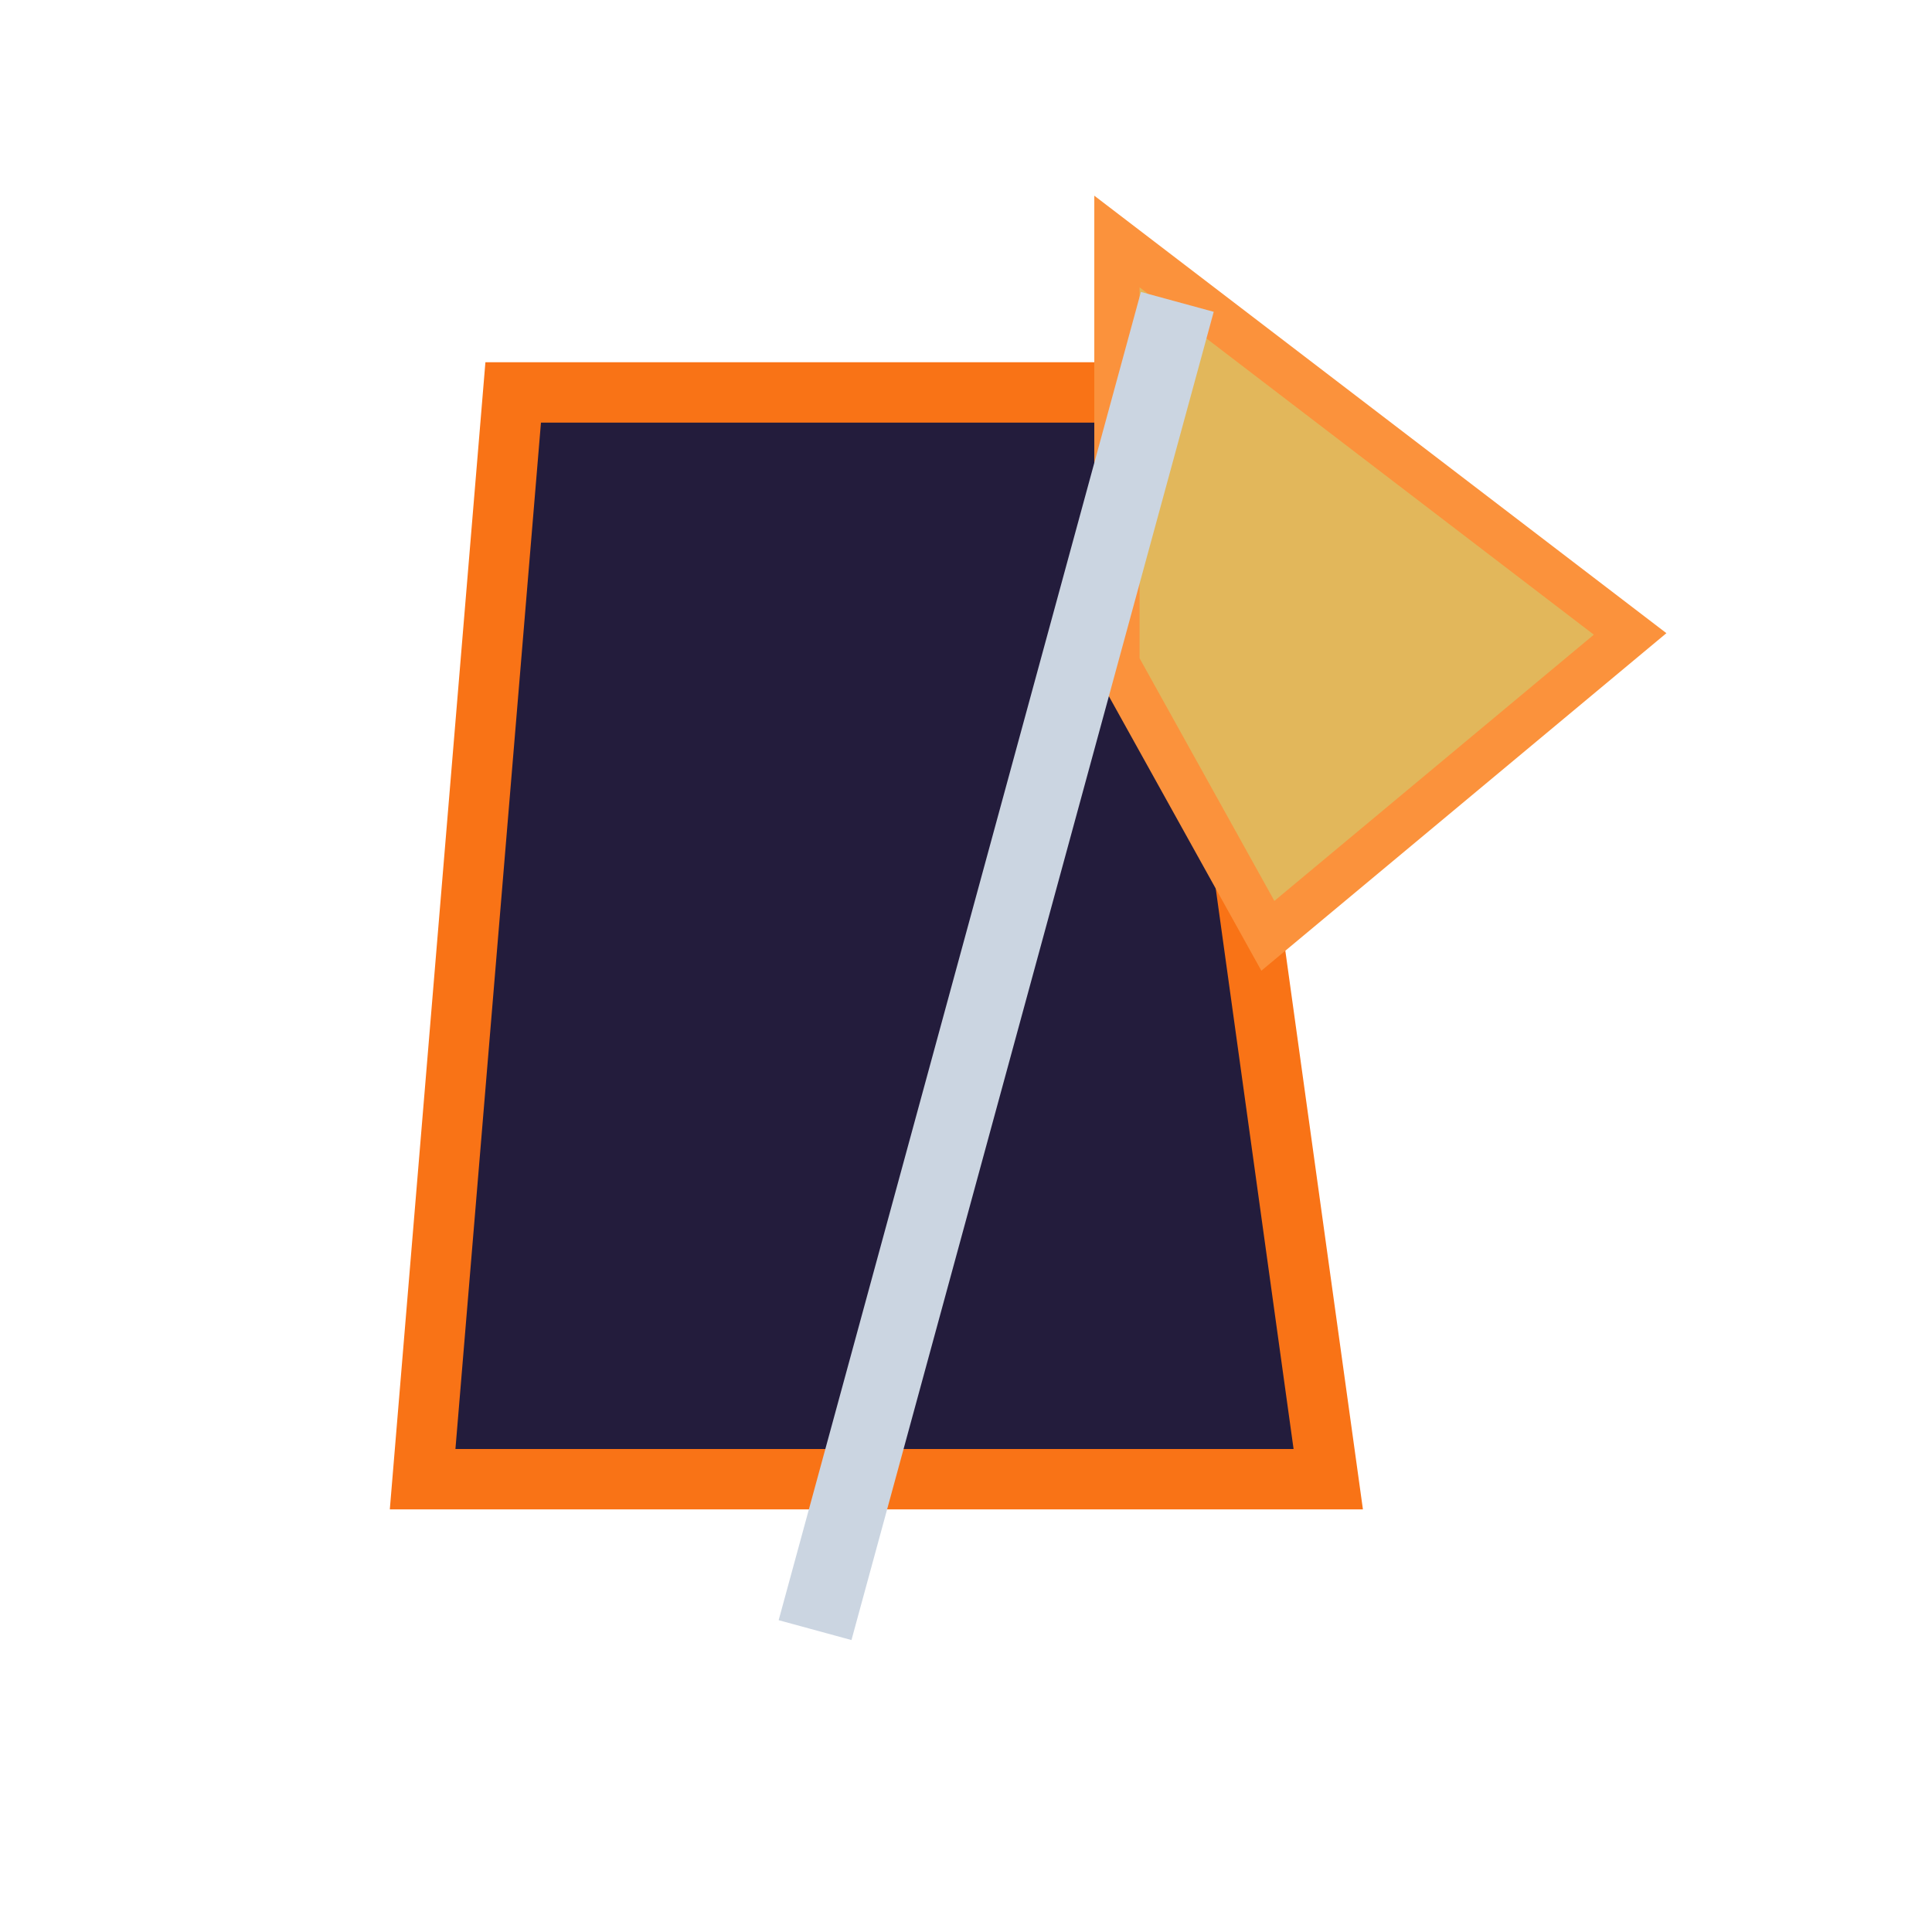
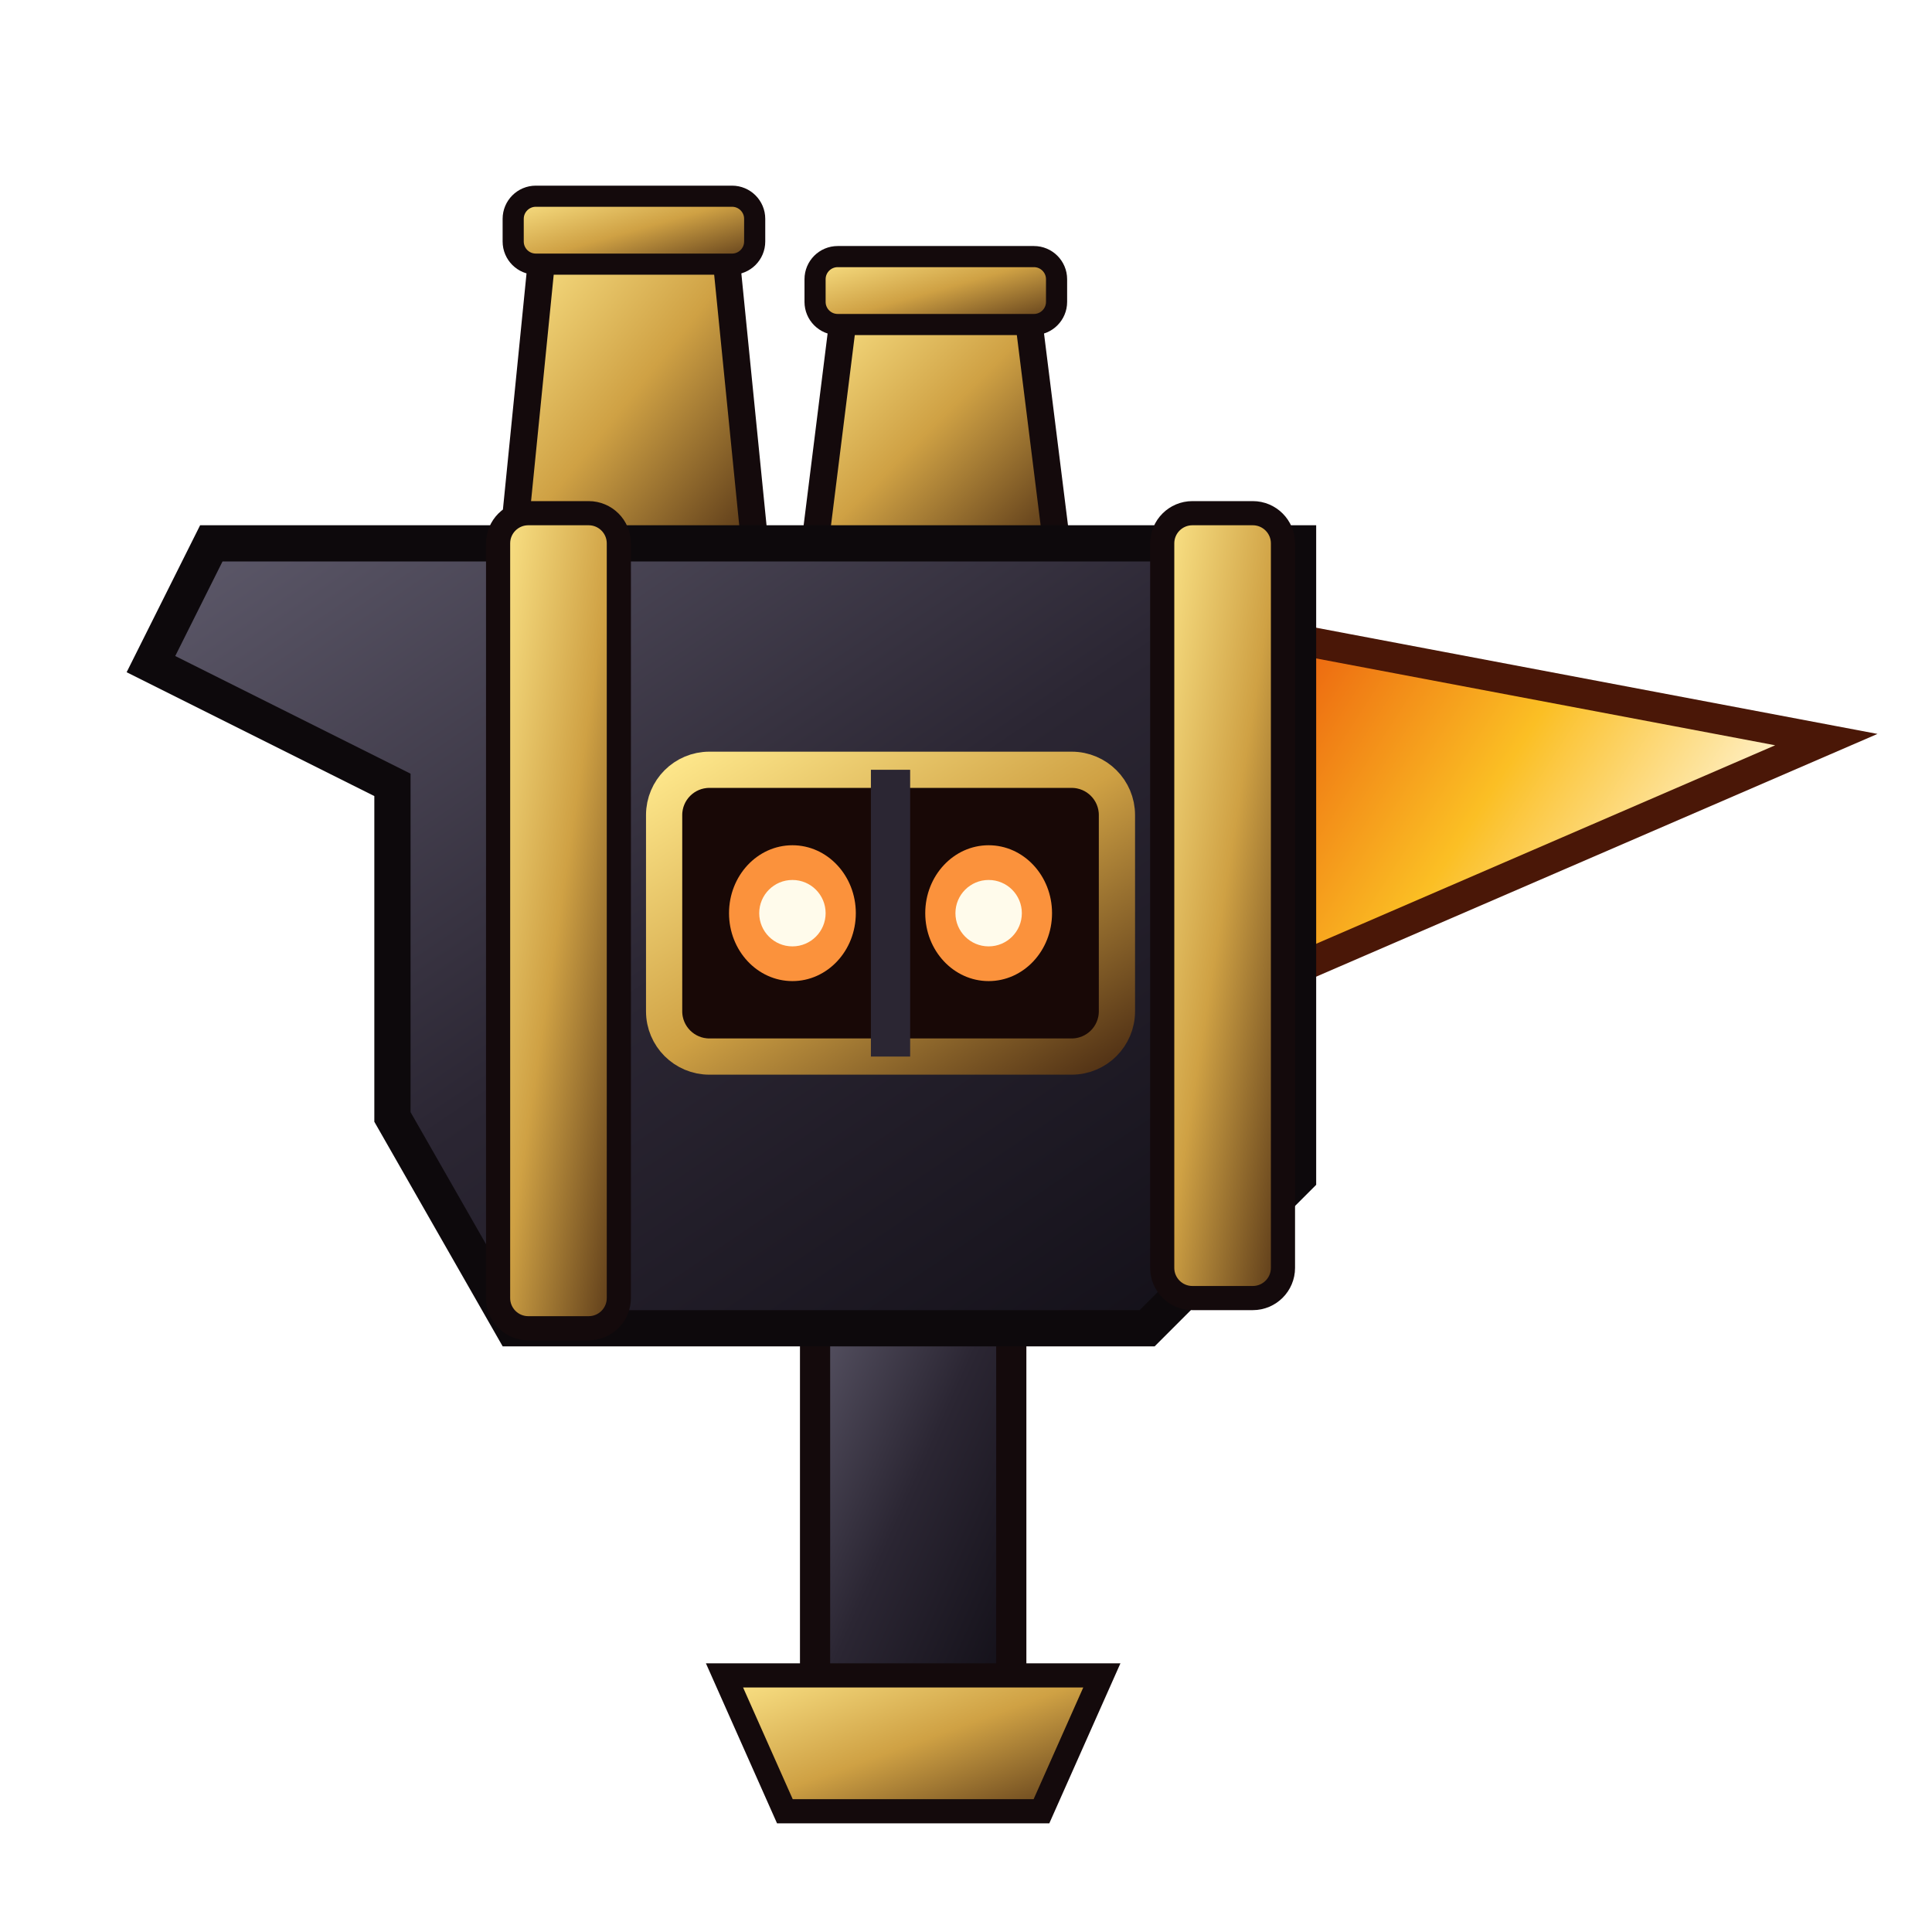
<svg xmlns="http://www.w3.org/2000/svg" viewBox="0 0 128 128" width="128" height="128">
-   <polygon points="34,26 78,26 88,98 28,98" fill="#231c3c" stroke="#f97316" stroke-width="4" />
-   <path d="M74 16 L108 42 L84 62 L74 44 Z" fill="#e2b75b" stroke="#fb923c" stroke-width="3" />
-   <line x1="78" y1="20" x2="54" y2="108" stroke="#cbd5e1" stroke-width="5" />
+   <defs>
+     <linearGradient id="ironAnv" x1="0" y1="0" x2="1" y2="1">
+       <stop offset="0%" stop-color="#5e5a6b" />
+       <stop offset="50%" stop-color="#2b2633" />
+       <stop offset="100%" stop-color="#110e16" />
+     </linearGradient>
+     <linearGradient id="hornHot" x1="0" y1="0" x2="1" y2="0.4">
+       <stop offset="0%" stop-color="#ea580c" />
+       <stop offset="50%" stop-color="#fbbf24" />
+       <stop offset="100%" stop-color="#fffbeb" />
+     </linearGradient>
+     <linearGradient id="brBand" x1="0" y1="0" x2="1" y2="1">
+       <stop offset="0%" stop-color="#fde68a" />
+       <stop offset="50%" stop-color="#cfa144" />
+       <stop offset="100%" stop-color="#543416" />
+     </linearGradient>
+   </defs>
+   <polygon points="36,16 48,16 50,36 34,36" fill="url(#brBand)" stroke="#140a0c" stroke-width="1.8" />
+   <rect x="34" y="13" width="16" height="4.5" rx="1.5" fill="url(#brBand)" stroke="#140a0c" stroke-width="1.4" />
+   <polygon points="56,20 68,20 70,36 54,36" fill="url(#brBand)" stroke="#140a0c" stroke-width="1.8" />
+   <rect x="54" y="17" width="16" height="4.5" rx="1.5" fill="url(#brBand)" stroke="#140a0c" stroke-width="1.4" />
+   <rect x="54" y="84" width="13" height="29" rx="2" fill="url(#ironAnv)" stroke="#140a0c" stroke-width="2" />
+   <polygon points="48,111 73,111 69,120 52,120" fill="url(#brBand)" stroke="#140a0c" stroke-width="1.6" />
+   <polygon points="84,42 121,49 84,65" fill="url(#hornHot)" stroke="#4a1707" stroke-width="2" />
+   <polygon points="14,36 86,36 86,78 76,88 34,88 26,74 26,52 10,44" fill="url(#ironAnv)" stroke="#0d090c" stroke-width="2.4" />
+   <rect x="33" y="34" width="8" height="54" rx="2" fill="url(#brBand)" stroke="#140a0c" stroke-width="1.6" />
+   <rect x="77" y="34" width="8" height="52" rx="2" fill="url(#brBand)" stroke="#140a0c" stroke-width="1.6" />
+   <rect x="44" y="51" width="30" height="19" rx="3" fill="#180806" stroke="url(#brBand)" stroke-width="2.4" />
+   <ellipse cx="52.5" cy="60.5" rx="4.2" ry="4.5" fill="#fb923c" />
+   <ellipse cx="65.5" cy="60.5" rx="4.2" ry="4.5" fill="#fb923c" />
+   <circle cx="52.5" cy="60.5" r="2.2" fill="#fffbeb" />
+   <circle cx="65.5" cy="60.5" r="2.2" fill="#fffbeb" />
+   <line x1="59" y1="51" x2="59" y2="70" stroke="#2b2633" stroke-width="2.6" />
</svg>
